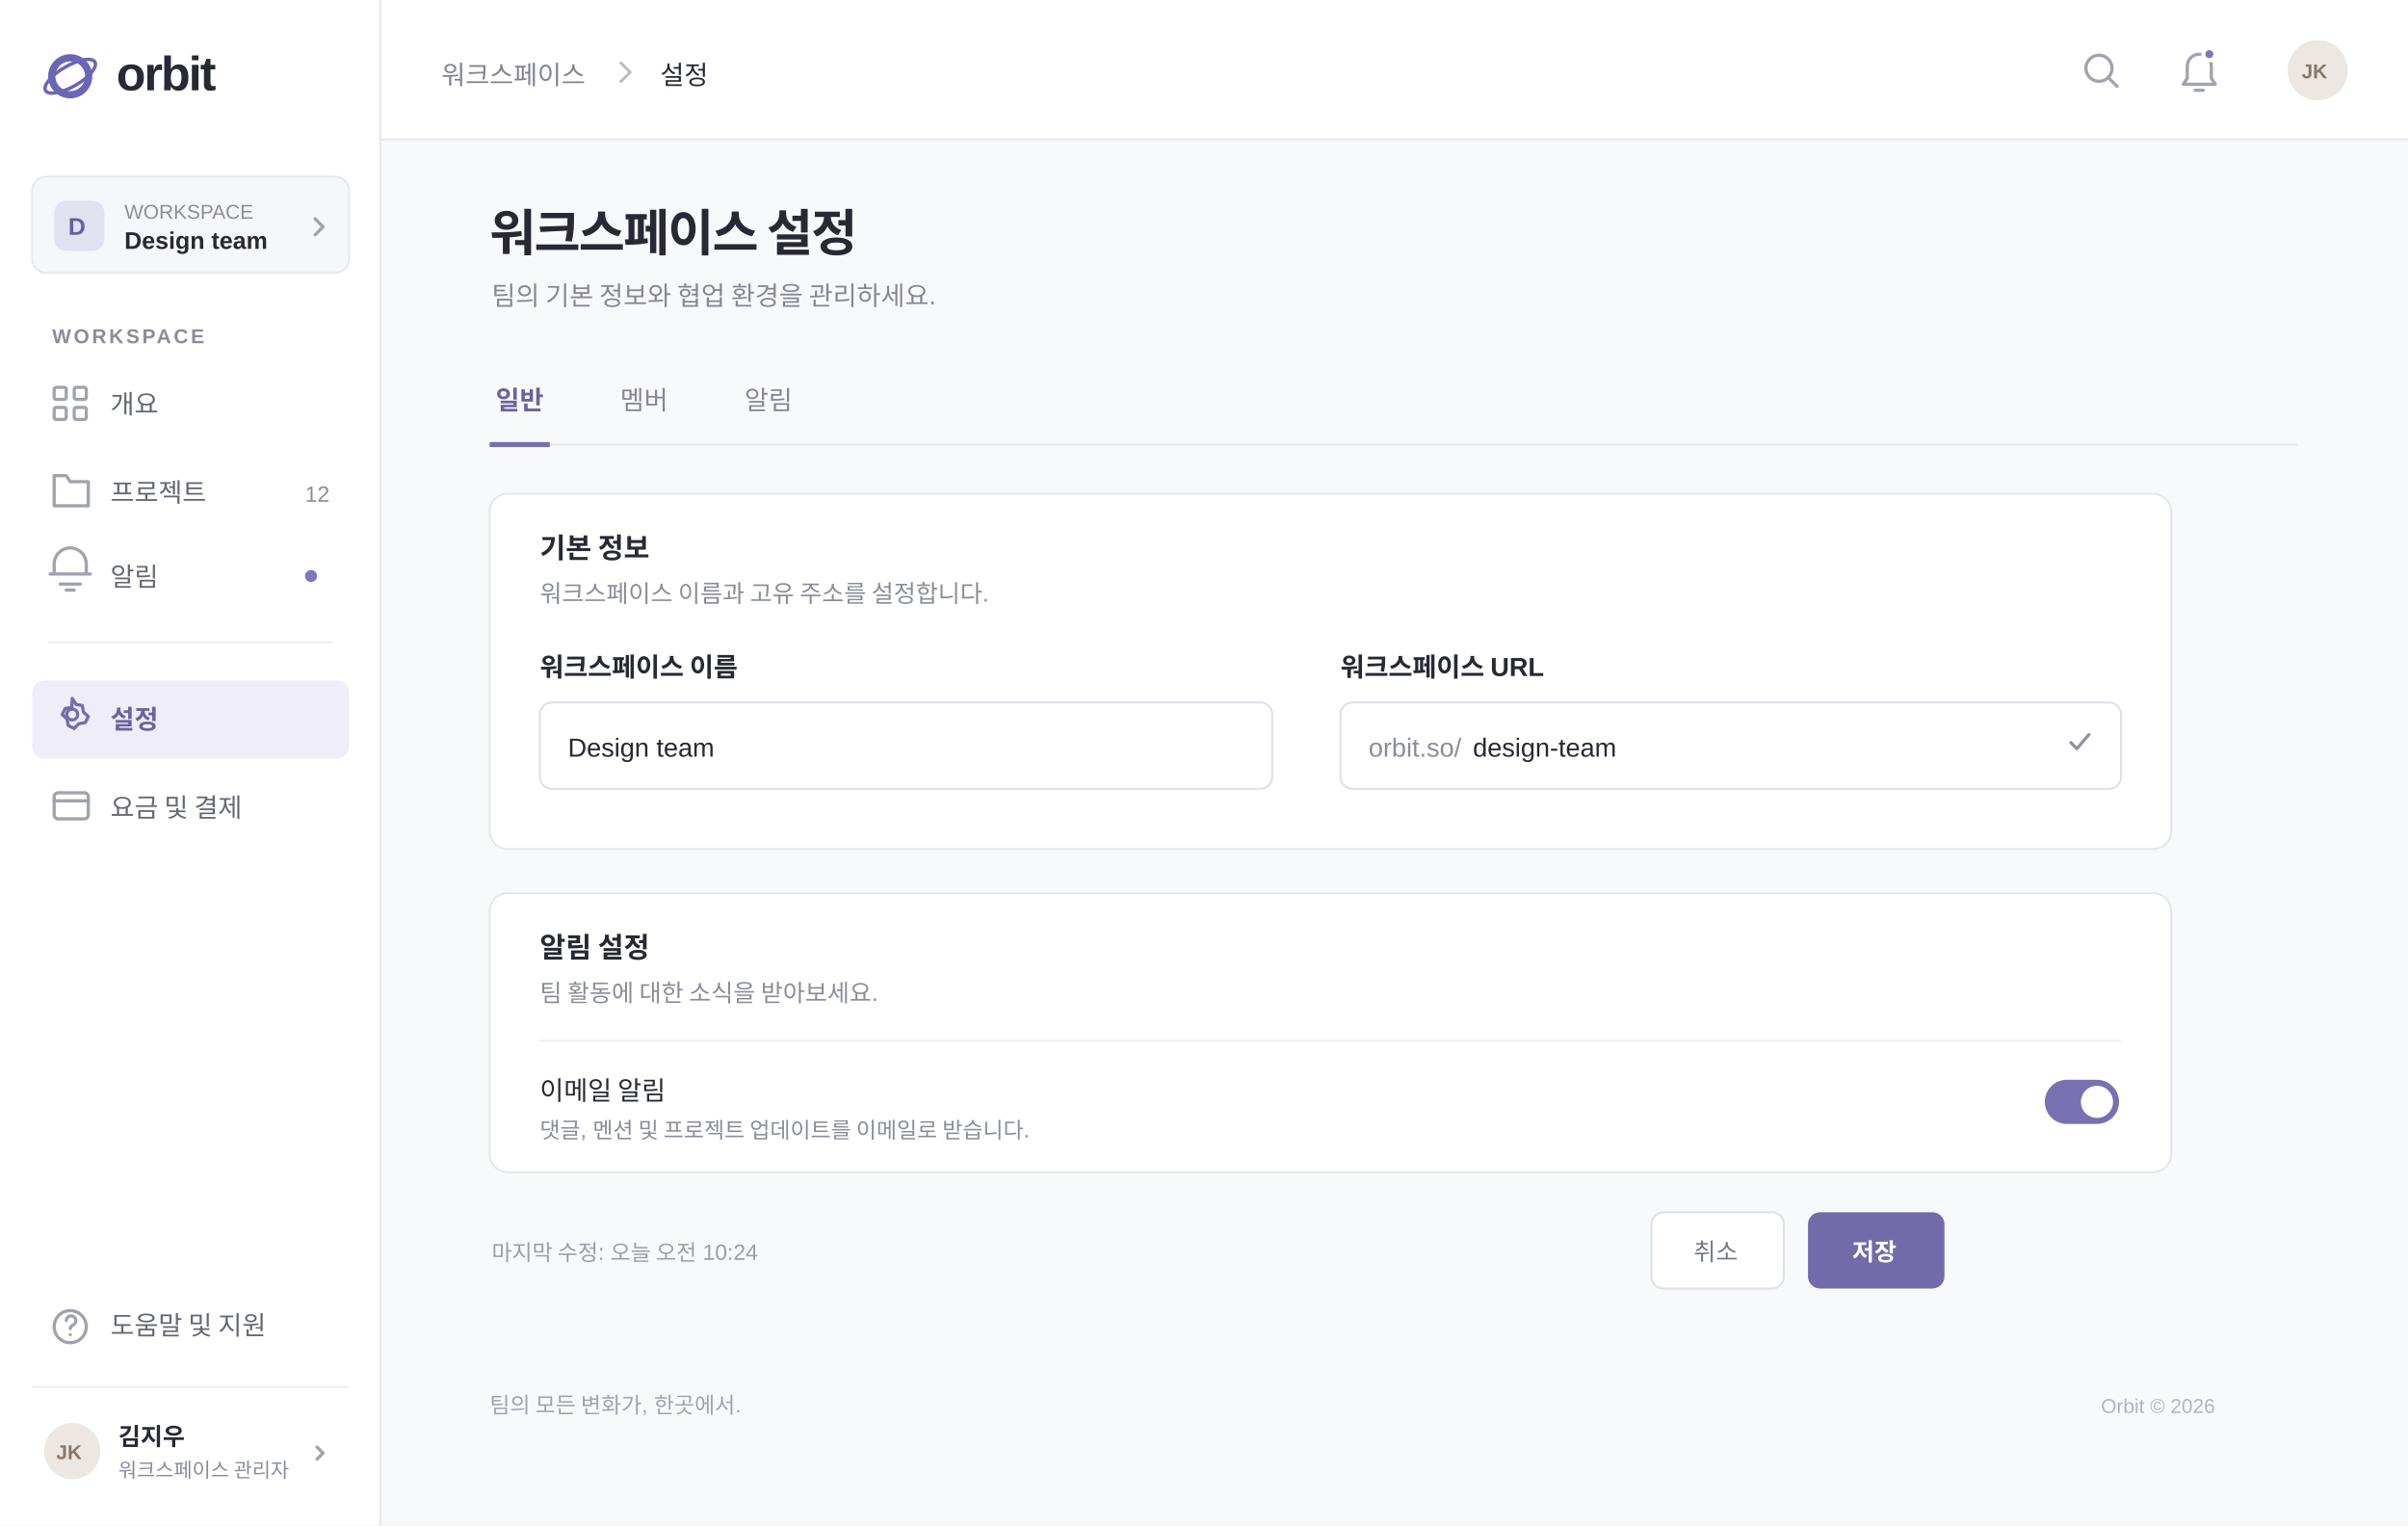
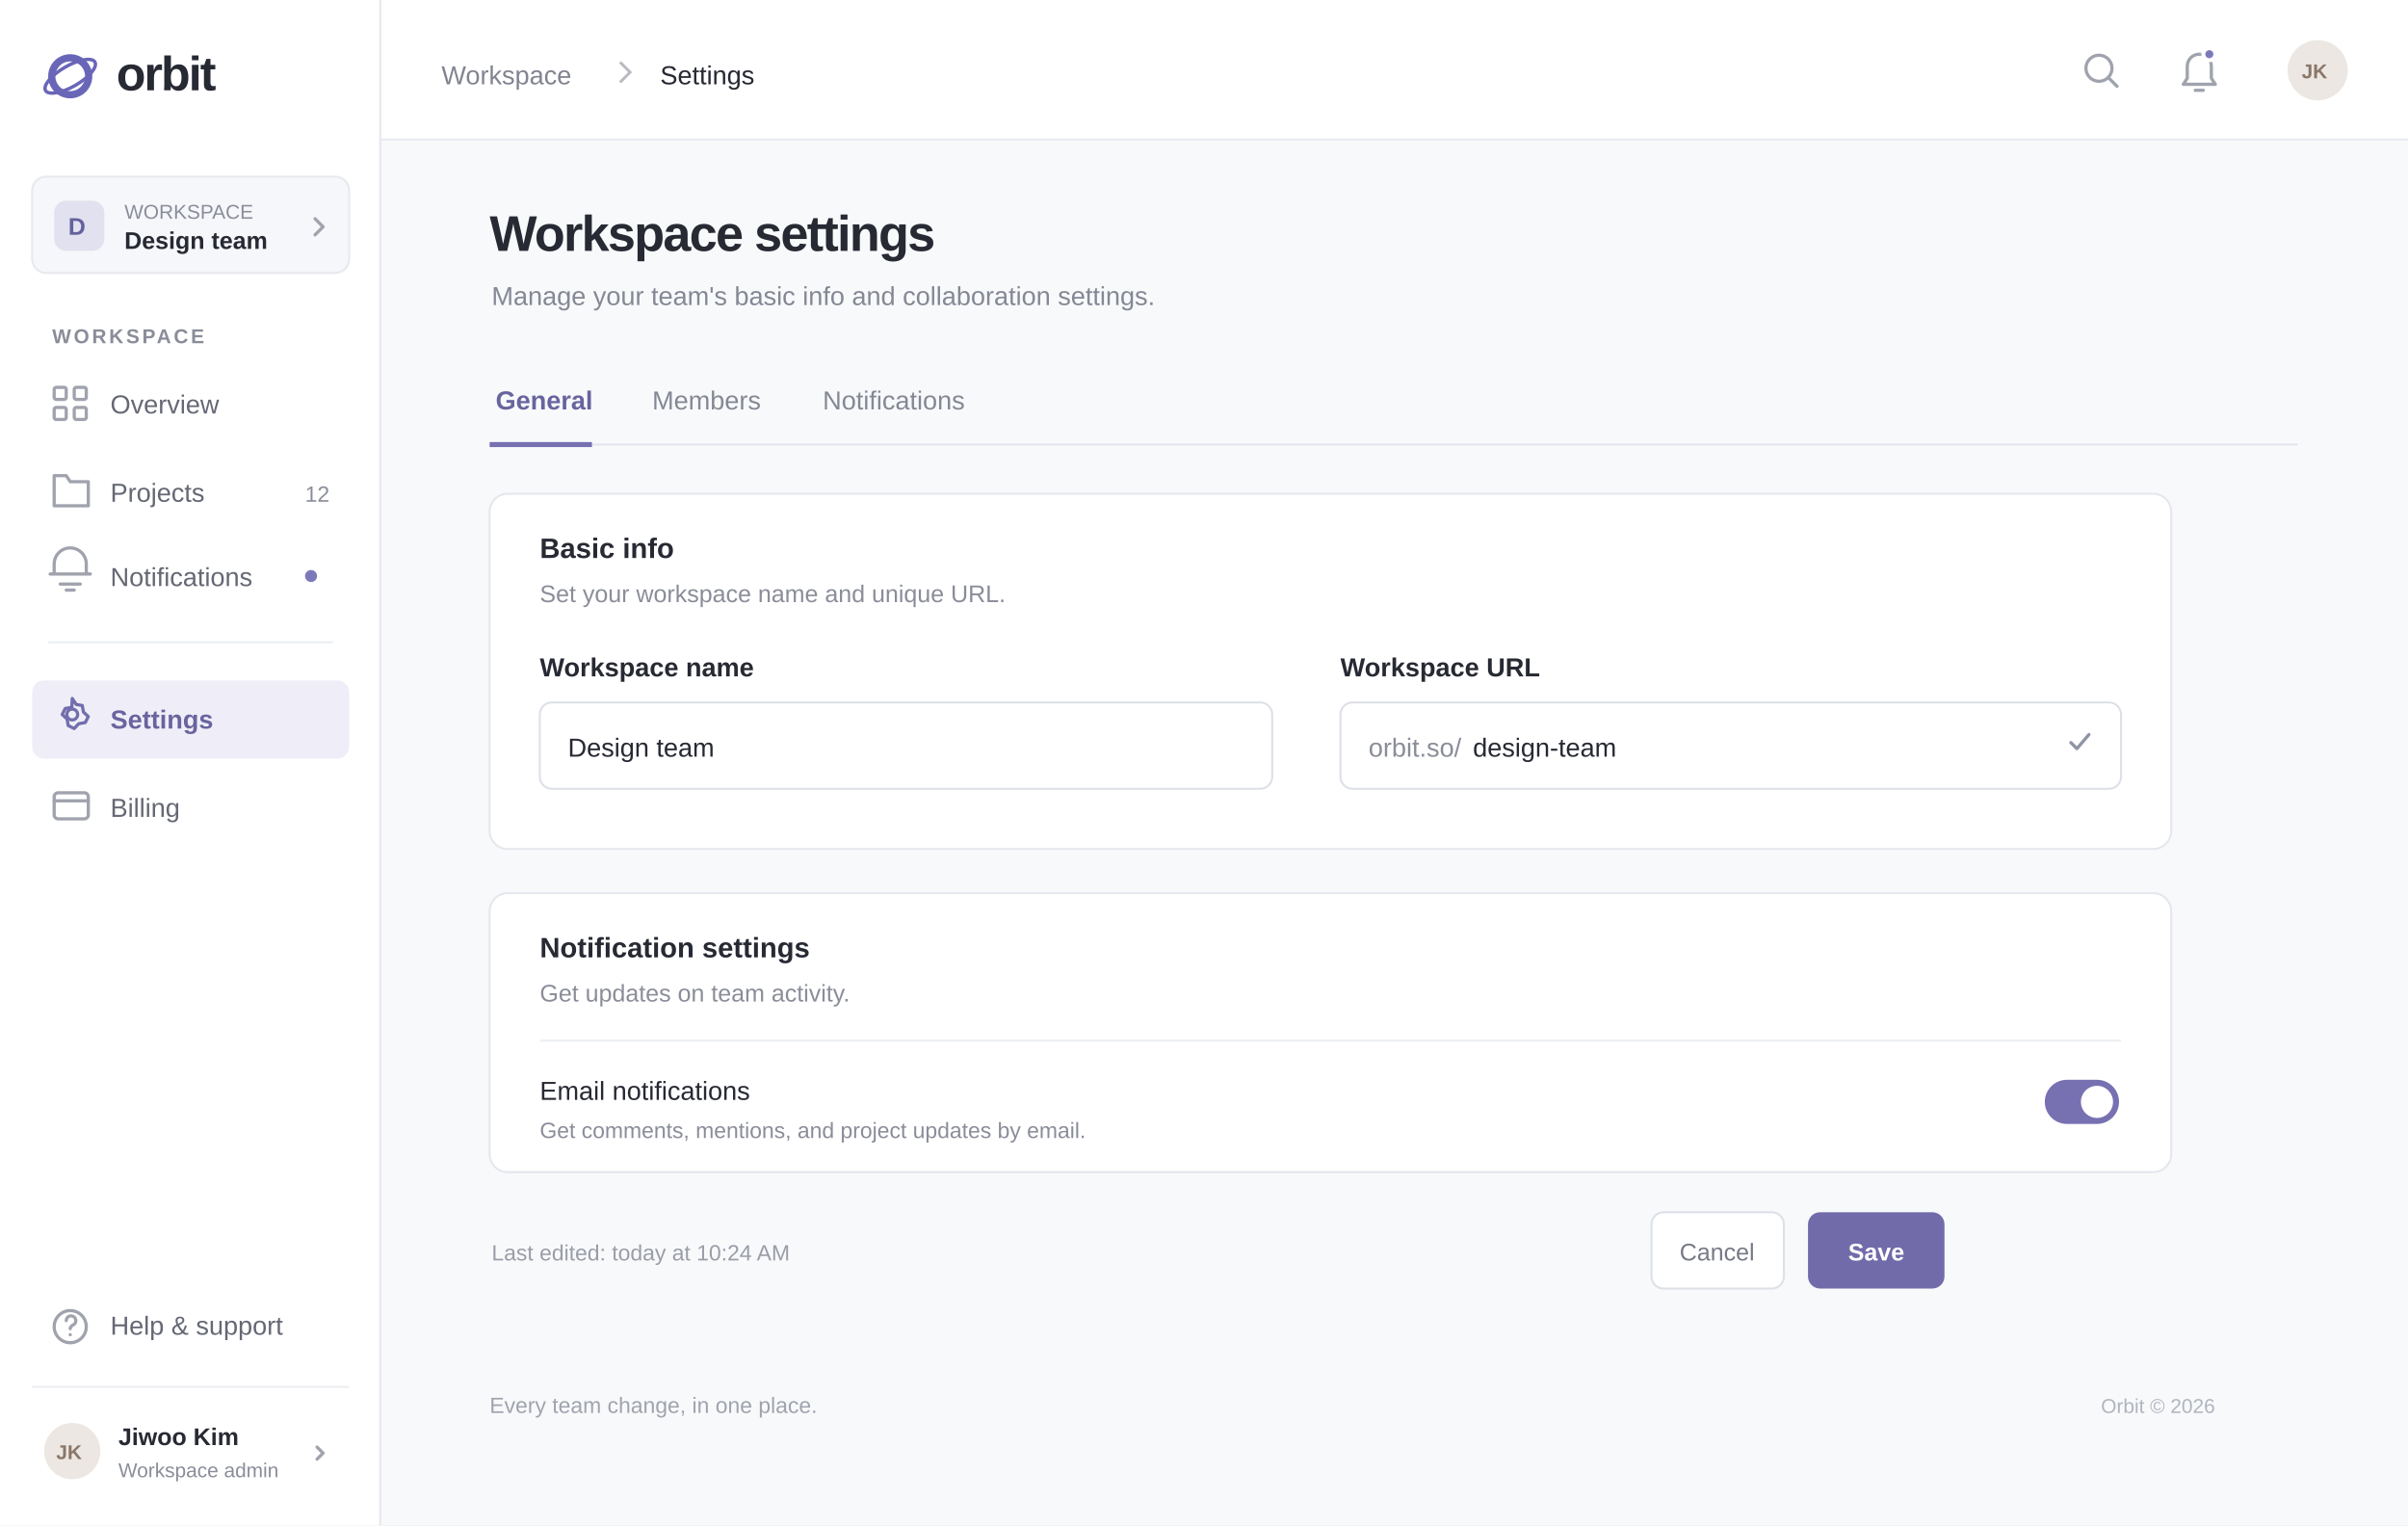
<svg xmlns="http://www.w3.org/2000/svg" width="1200" height="760" viewBox="0 0 1200 760" fill="none">
  <style>
    text{font-family:-apple-system,BlinkMacSystemFont,'Apple SD Gothic Neo','Noto Sans KR',Arial,sans-serif;fill:#272933} .muted{fill:#8A8D99}.small{font-size:12px}.label{font-size:13px;font-weight:600}.nav{font-size:13px}.stroke{stroke:#A0A3AD;stroke-width:1.6;stroke-linecap:round;stroke-linejoin:round}
  </style>
  <rect width="1200" height="760" fill="#F8F9FB" />
  <path d="M190 0H1200V70H190Z" fill="#FFF" />
  <path d="M190 69.5H1200" stroke="#E9EAEF" />
  <path d="M0 0H190V760H0Z" fill="#FFF" />
  <path d="M189.5 0V760" stroke="#E5E7EC" />
  <g transform="translate(24 27)">
    <circle cx="11" cy="11" r="9.2" stroke="#6966B8" stroke-width="3.6" />
    <ellipse cx="11" cy="11" rx="14.2" ry="5.2" transform="rotate(-30 11 11)" stroke="#6966B8" stroke-width="1.7" />
    <text x="34" y="18" font-size="24" font-weight="700" letter-spacing="-.9">orbit</text>
  </g>
  <rect x="16" y="88" width="158" height="48" rx="7" fill="#F6F7FA" stroke="#E8E9EE" />
  <rect x="27" y="100" width="25" height="25" rx="6" fill="#E1E1EF" />
  <text x="34" y="117" style="fill:#65619E" font-size="12" font-weight="700">D</text>
  <text x="62" y="109" font-size="10" class="muted">WORKSPACE</text>
  <text x="62" y="124" font-size="12" font-weight="600">Design team</text>
  <path d="m157 109 4 4-4 4" class="stroke" />
  <text x="26" y="171" font-size="10" letter-spacing="1.3" font-weight="600" class="muted">WORKSPACE</text>
  <g class="stroke">
    <rect x="27" y="193" width="6" height="6" rx="1" />
    <rect x="37" y="193" width="6" height="6" rx="1" />
    <rect x="27" y="203" width="6" height="6" rx="1" />
    <rect x="37" y="203" width="6" height="6" rx="1" />
  </g>
-   <text x="55" y="206" class="nav" style="fill:#656874">개요</text>
+   <text x="55" y="206" class="nav" style="fill:#656874">Overview</text>
  <g class="stroke">
    <path d="M27 237h6l2 3h9v12H27Z" />
  </g>
-   <text x="55" y="250" class="nav" style="fill:#656874">프로젝트</text>
+   <text x="55" y="250" class="nav" style="fill:#656874">Projects</text>
  <text x="152" y="250" font-size="11" class="muted">12</text>
  <g class="stroke">
    <path d="M27 286v-5a8 8 0 0 1 16 0v5M25 286h20M30 291h10" />
    <path d="M33 294h4" />
  </g>
-   <text x="55" y="292" class="nav" style="fill:#656874">알림</text>
+   <text x="55" y="292" class="nav" style="fill:#656874">Notifications</text>
  <circle cx="155" cy="287" r="3" fill="#7C79BB" />
  <path d="M24 320H166" stroke="#ECEEF2" />
  <rect x="16" y="339" width="158" height="39" rx="6" fill="#EFEEF8" />
  <g stroke="#726EAD" stroke-width="1.6" stroke-linecap="round" stroke-linejoin="round">
    <path d="m36 348 2 3 3 .5.6 3.3 2.4 2.2-1.5 3-3.3.6-2.2 2.4-3-1.5-.6-3.3-2.4-2.2 1.5-3 3.3-.6Z" />
    <circle cx="36" cy="356" r="2.7" />
  </g>
-   <text x="55" y="363" class="nav" font-weight="600" style="fill:#69649E">설정</text>
+   <text x="55" y="363" class="nav" font-weight="600" style="fill:#69649E">Settings</text>
  <g class="stroke">
    <rect x="27" y="395" width="17" height="13" rx="2" />
    <path d="M27 399h17" />
  </g>
-   <text x="55" y="407" class="nav" style="fill:#656874">요금 및 결제</text>
+   <text x="55" y="407" class="nav" style="fill:#656874">Billing</text>
  <g class="stroke">
    <circle cx="35" cy="661" r="8" />
    <path d="M33 658a2.4 2.4 0 1 1 4 1.8c-1 .6-2 1.1-2 2.2M35 665h.01" />
  </g>
-   <text x="55" y="665" class="nav" style="fill:#656874">도움말 및 지원</text>
+   <text x="55" y="665" class="nav" style="fill:#656874">Help &amp; support</text>
  <path d="M16 691H174" stroke="#ECEEF2" />
  <circle cx="36" cy="723" r="14" fill="#ECE7E2" />
  <text x="28" y="727" font-size="10" font-weight="600" style="fill:#8A7769">JK</text>
-   <text x="59" y="720" font-size="12" font-weight="600">김지우</text>
-   <text x="59" y="736" font-size="10" class="muted">워크스페이스 관리자</text>
+   <text x="59" y="720" font-size="12" font-weight="600">Jiwoo Kim</text>
+   <text x="59" y="736" font-size="10" class="muted">Workspace admin</text>
  <path d="m158 721 3 3-3 3" class="stroke" />
-   <text x="220" y="42" font-size="13" style="fill:#818490">워크스페이스</text>
+   <text x="220" y="42" font-size="13" style="fill:#818490">Workspace</text>
  <path d="m309 31 5 5-5 5" stroke="#B7BAC2" stroke-width="1.4" />
-   <text x="329" y="42" font-size="13" font-weight="500">설정</text>
+   <text x="329" y="42" font-size="13" font-weight="500">Settings</text>
  <g class="stroke">
    <circle cx="1046" cy="34" r="6.5" />
    <path d="m1051 39 4 4" />
    <path d="M1090 39v-6a6 6 0 1 1 12 0v6l2 3h-16l2-3M1094 45h4" />
  </g>
  <circle cx="1101" cy="27" r="3" fill="#7C79BB" stroke="#FFF" stroke-width="2" />
  <circle cx="1155" cy="35" r="15" fill="#ECE7E2" />
  <text x="1147" y="39" font-size="10" font-weight="600" style="fill:#8A7769">JK</text>
-   <text x="244" y="125" font-size="25" font-weight="700" letter-spacing="-.8">워크스페이스 설정</text>
-   <text x="245" y="152" font-size="13" style="fill:#858894">팀의 기본 정보와 협업 환경을 관리하세요.</text>
-   <text x="247" y="204" font-size="13" font-weight="600" style="fill:#69649E">일반</text>
-   <text x="309" y="204" font-size="13" style="fill:#858894">멤버</text>
-   <text x="371" y="204" font-size="13" style="fill:#858894">알림</text>
+   <text x="244" y="125" font-size="25" font-weight="700" letter-spacing="-.8">Workspace settings</text>
+   <text x="245" y="152" font-size="13" style="fill:#858894">Manage your team's basic info and collaboration settings.</text>
+   <text x="247" y="204" font-size="13" font-weight="600" style="fill:#69649E">General</text>
+   <text x="325" y="204" font-size="13" style="fill:#858894">Members</text>
+   <text x="410" y="204" font-size="13" style="fill:#858894">Notifications</text>
  <path d="M244 221.5H1145" stroke="#E2E5EB" />
-   <path d="M244 221.5h30" stroke="#7771B2" stroke-width="2.5" />
+   <path d="M244 221.5h51" stroke="#7771B2" stroke-width="2.5" />
  <rect x="244" y="246" width="838" height="177" rx="9" fill="#FFF" stroke="#E5E7ED" />
-   <text x="269" y="278" font-size="14" font-weight="600">기본 정보</text>
-   <text x="269" y="300" font-size="12" class="muted">워크스페이스 이름과 고유 주소를 설정합니다.</text>
-   <text x="269" y="337" class="label">워크스페이스 이름</text>
-   <text x="668" y="337" class="label">워크스페이스 URL</text>
+   <text x="269" y="278" font-size="14" font-weight="600">Basic info</text>
+   <text x="269" y="300" font-size="12" class="muted">Set your workspace name and unique URL.</text>
+   <text x="269" y="337" class="label">Workspace name</text>
+   <text x="668" y="337" class="label">Workspace URL</text>
  <rect x="269" y="350" width="365" height="43" rx="6" fill="#FFF" stroke="#DDE0E7" />
  <text x="283" y="377" font-size="13">Design team</text>
  <rect x="668" y="350" width="389" height="43" rx="6" fill="#FFF" stroke="#DDE0E7" />
  <text x="682" y="377" font-size="13" class="muted">orbit.so/</text>
  <text x="734" y="377" font-size="13">design-team</text>
  <path d="m1032 370 3 3 6-7" stroke="#8E94A3" stroke-width="1.6" stroke-linecap="round" stroke-linejoin="round" />
  <rect x="244" y="445" width="838" height="139" rx="9" fill="#FFF" stroke="#E5E7ED" />
-   <text x="269" y="477" font-size="14" font-weight="600">알림 설정</text>
-   <text x="269" y="499" font-size="12" class="muted">팀 활동에 대한 소식을 받아보세요.</text>
+   <text x="269" y="477" font-size="14" font-weight="600">Notification settings</text>
+   <text x="269" y="499" font-size="12" class="muted">Get updates on team activity.</text>
  <path d="M269 518.5H1057" stroke="#ECEEF2" />
-   <text x="269" y="548" font-size="13" font-weight="500">이메일 알림</text>
-   <text x="269" y="567" font-size="11" class="muted">댓글, 멘션 및 프로젝트 업데이트를 이메일로 받습니다.</text>
+   <text x="269" y="548" font-size="13" font-weight="500">Email notifications</text>
+   <text x="269" y="567" font-size="11" class="muted">Get comments, mentions, and project updates by email.</text>
  <rect x="1019" y="538" width="37" height="22" rx="11" fill="#7771B2" />
  <circle cx="1045" cy="549" r="8" fill="#FFF" />
-   <text x="245" y="628" font-size="11" style="fill:#9A9DA7">마지막 수정: 오늘 오전 10:24</text>
+   <text x="245" y="628" font-size="11" style="fill:#9A9DA7">Last edited: today at 10:24 AM</text>
  <rect x="823" y="604" width="66" height="38" rx="6" fill="#FFF" stroke="#DDE0E7" />
-   <text x="844" y="628" font-size="12" font-weight="500" style="fill:#767986">취소</text>
+   <text x="837" y="628" font-size="12" font-weight="500" style="fill:#767986">Cancel</text>
  <rect x="901" y="604" width="68" height="38" rx="6" fill="#716BA9" />
-   <text x="923" y="628" font-size="12" font-weight="600" style="fill:#FFF">저장</text>
-   <text x="244" y="704" font-size="11" style="fill:#A0A3AD">팀의 모든 변화가, 한곳에서.</text>
+   <text x="921" y="628" font-size="12" font-weight="600" style="fill:#FFF">Save</text>
+   <text x="244" y="704" font-size="11" style="fill:#A0A3AD">Every team change, in one place.</text>
  <text x="1047" y="704" font-size="10" style="fill:#B1B4BE">Orbit © 2026</text>
</svg>
